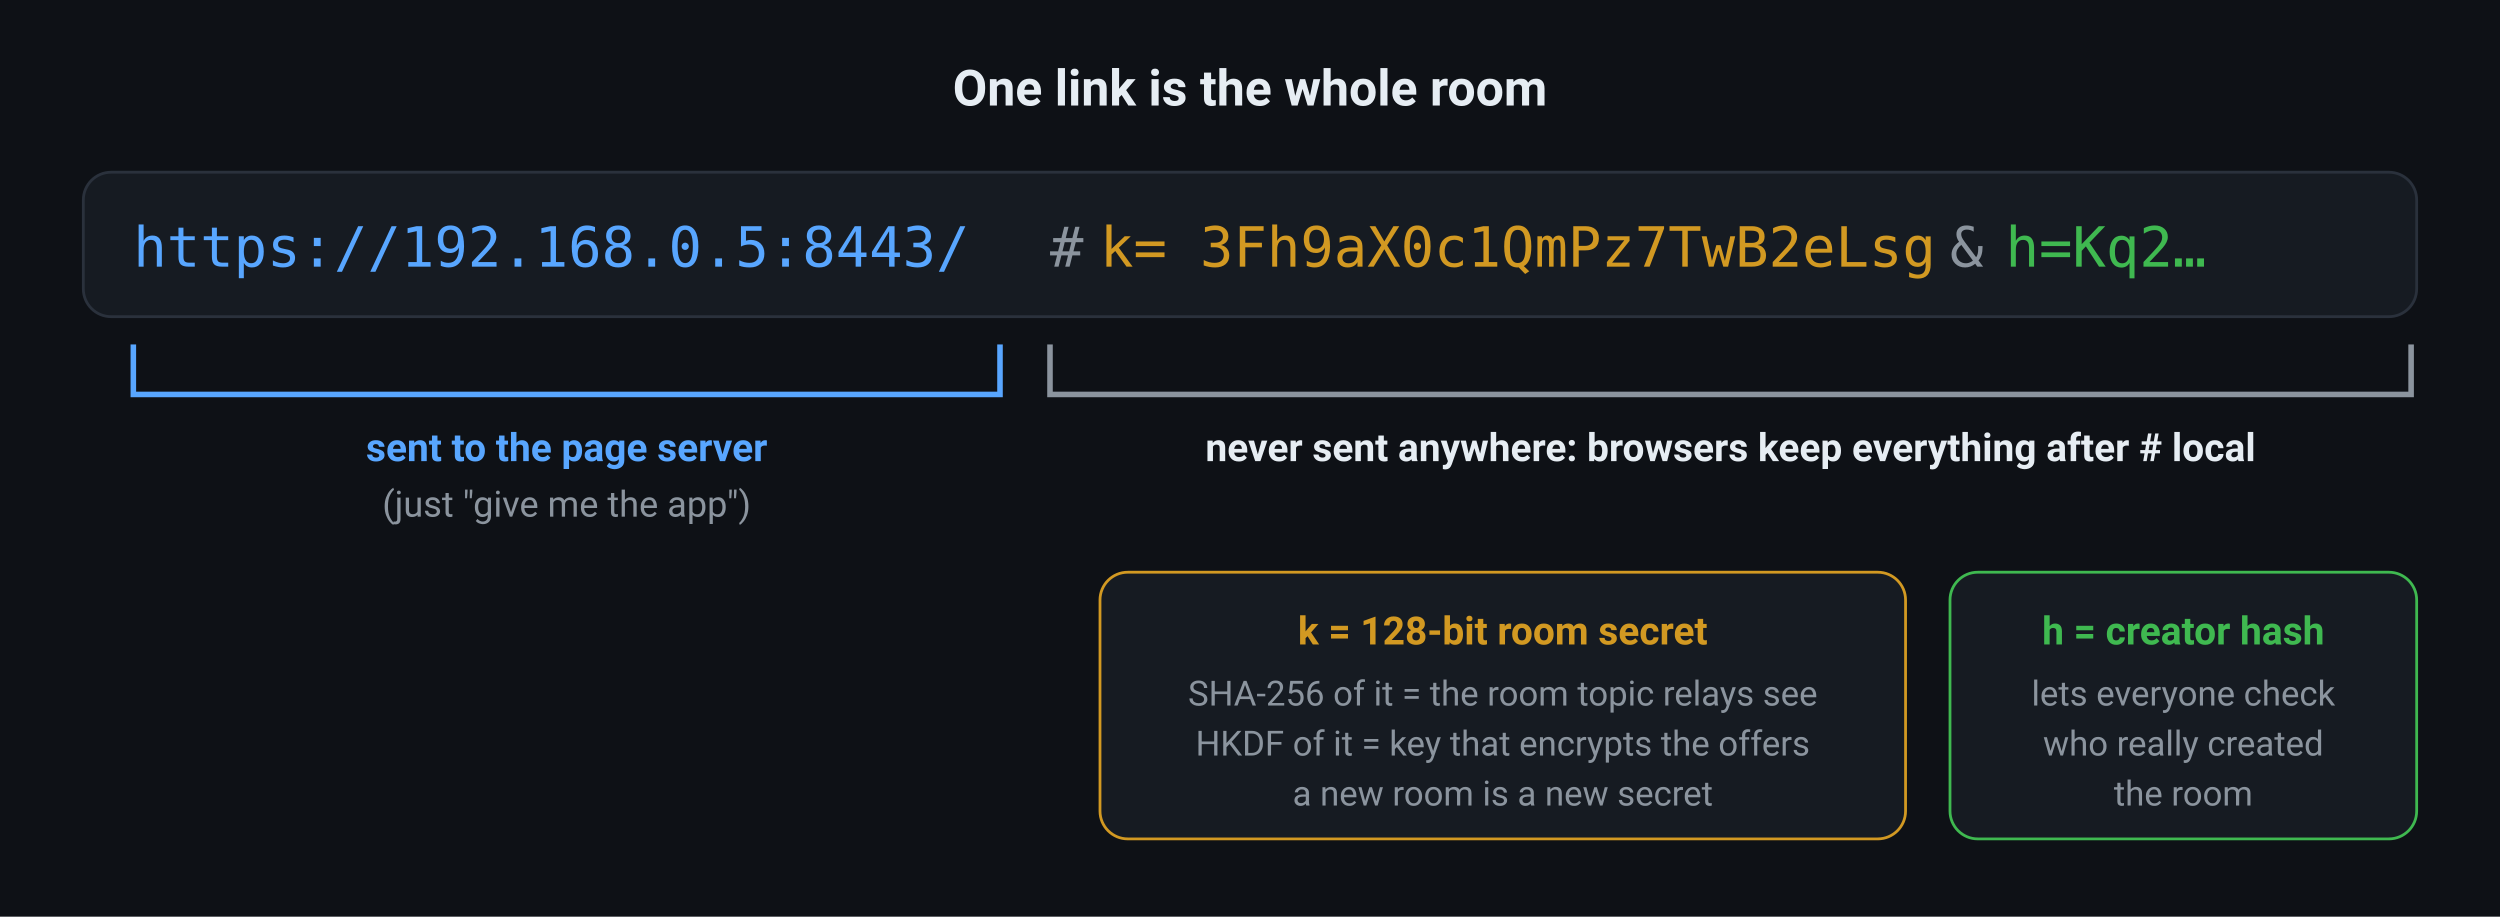
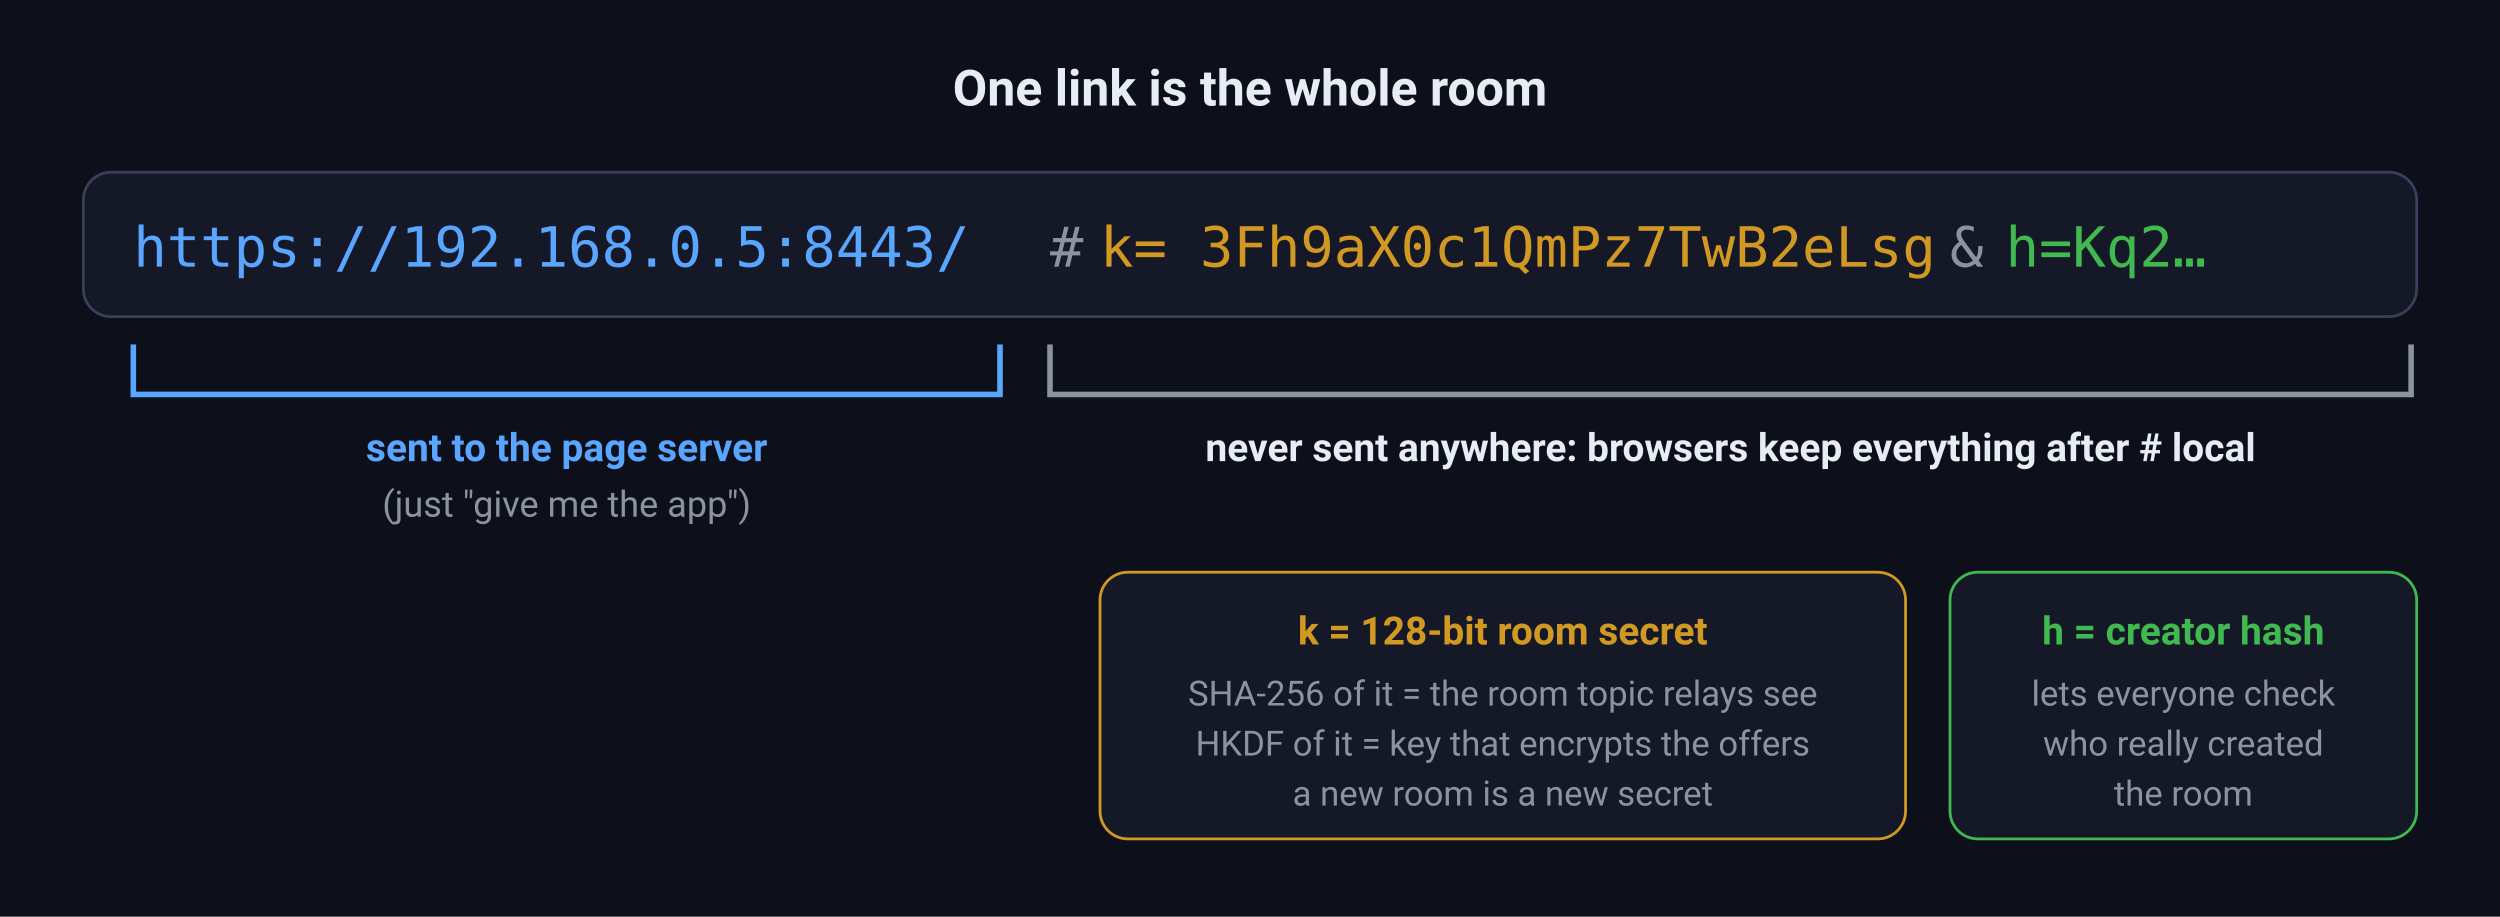
<svg xmlns="http://www.w3.org/2000/svg" viewBox="0 0 900 330" role="img" aria-labelledby="t d" font-family="-apple-system,Segoe UI,Roboto,sans-serif">
-   <rect width="900" height="330" fill="#0e1116" />
+   <rect width="900" height="330" fill="#0d0f1a" />
  <text x="450" y="38" text-anchor="middle" fill="#e6edf3" font-size="18" font-weight="600">One link is the whole room</text>
  <g font-family="ui-monospace,SFMono-Regular,Menlo,monospace" font-size="20">
-     <rect x="30" y="62" width="840" height="52" rx="10" fill="#161b22" stroke="#2a313c" />
+     <rect x="30" y="62" width="840" height="52" rx="10" fill="#151827" stroke="#3a3f5c" />
    <text x="48" y="96" fill="#58a6ff">https://192.168.0.5:8443/</text>
    <text x="378" y="96" fill="#8b949e">#</text>
    <text x="396" y="96" fill="#d29922">k=</text>
    <text x="432" y="96" fill="#d29922">3Fh9aX0c1QmPz7TwB2eLsg</text>
    <text x="702" y="96" fill="#8b949e">&amp;</text>
    <text x="722" y="96" fill="#3fb950">h=Kq2…</text>
  </g>
  <path d="M48 124 L 48 142 L 360 142 L 360 124" fill="none" stroke="#58a6ff" stroke-width="2" />
  <text x="204" y="166" text-anchor="middle" fill="#58a6ff" font-size="14" font-weight="600">sent to the page server</text>
  <text x="204" y="186" text-anchor="middle" fill="#8b949e" font-size="13">(just "give me the app")</text>
  <path d="M378 124 L 378 142 L 868 142 L 868 124" fill="none" stroke="#8b949e" stroke-width="2" />
  <text x="623" y="166" text-anchor="middle" fill="#e6edf3" font-size="14" font-weight="600">never sent anywhere: browsers keep everything after # local</text>
-   <rect x="396" y="206" width="290" height="96" rx="10" fill="#161b22" stroke="#d29922" />
+   <rect x="396" y="206" width="290" height="96" rx="10" fill="#151827" stroke="#d29922" />
  <text x="541" y="232" text-anchor="middle" fill="#d29922" font-size="14" font-weight="600">k = 128-bit room secret</text>
  <text x="541" y="254" text-anchor="middle" fill="#8b949e" font-size="12.5">SHA-256 of it = the room topic relays see</text>
  <text x="541" y="272" text-anchor="middle" fill="#8b949e" font-size="12.5">HKDF of it = key that encrypts the offers</text>
  <text x="541" y="290" text-anchor="middle" fill="#8b949e" font-size="12.5">a new room is a new secret</text>
-   <rect x="702" y="206" width="168" height="96" rx="10" fill="#161b22" stroke="#3fb950" />
+   <rect x="702" y="206" width="168" height="96" rx="10" fill="#151827" stroke="#3fb950" />
  <text x="786" y="232" text-anchor="middle" fill="#3fb950" font-size="14" font-weight="600">h = creator hash</text>
  <text x="786" y="254" text-anchor="middle" fill="#8b949e" font-size="12.5">lets everyone check</text>
  <text x="786" y="272" text-anchor="middle" fill="#8b949e" font-size="12.5">who really created</text>
  <text x="786" y="290" text-anchor="middle" fill="#8b949e" font-size="12.5">the room</text>
</svg>
